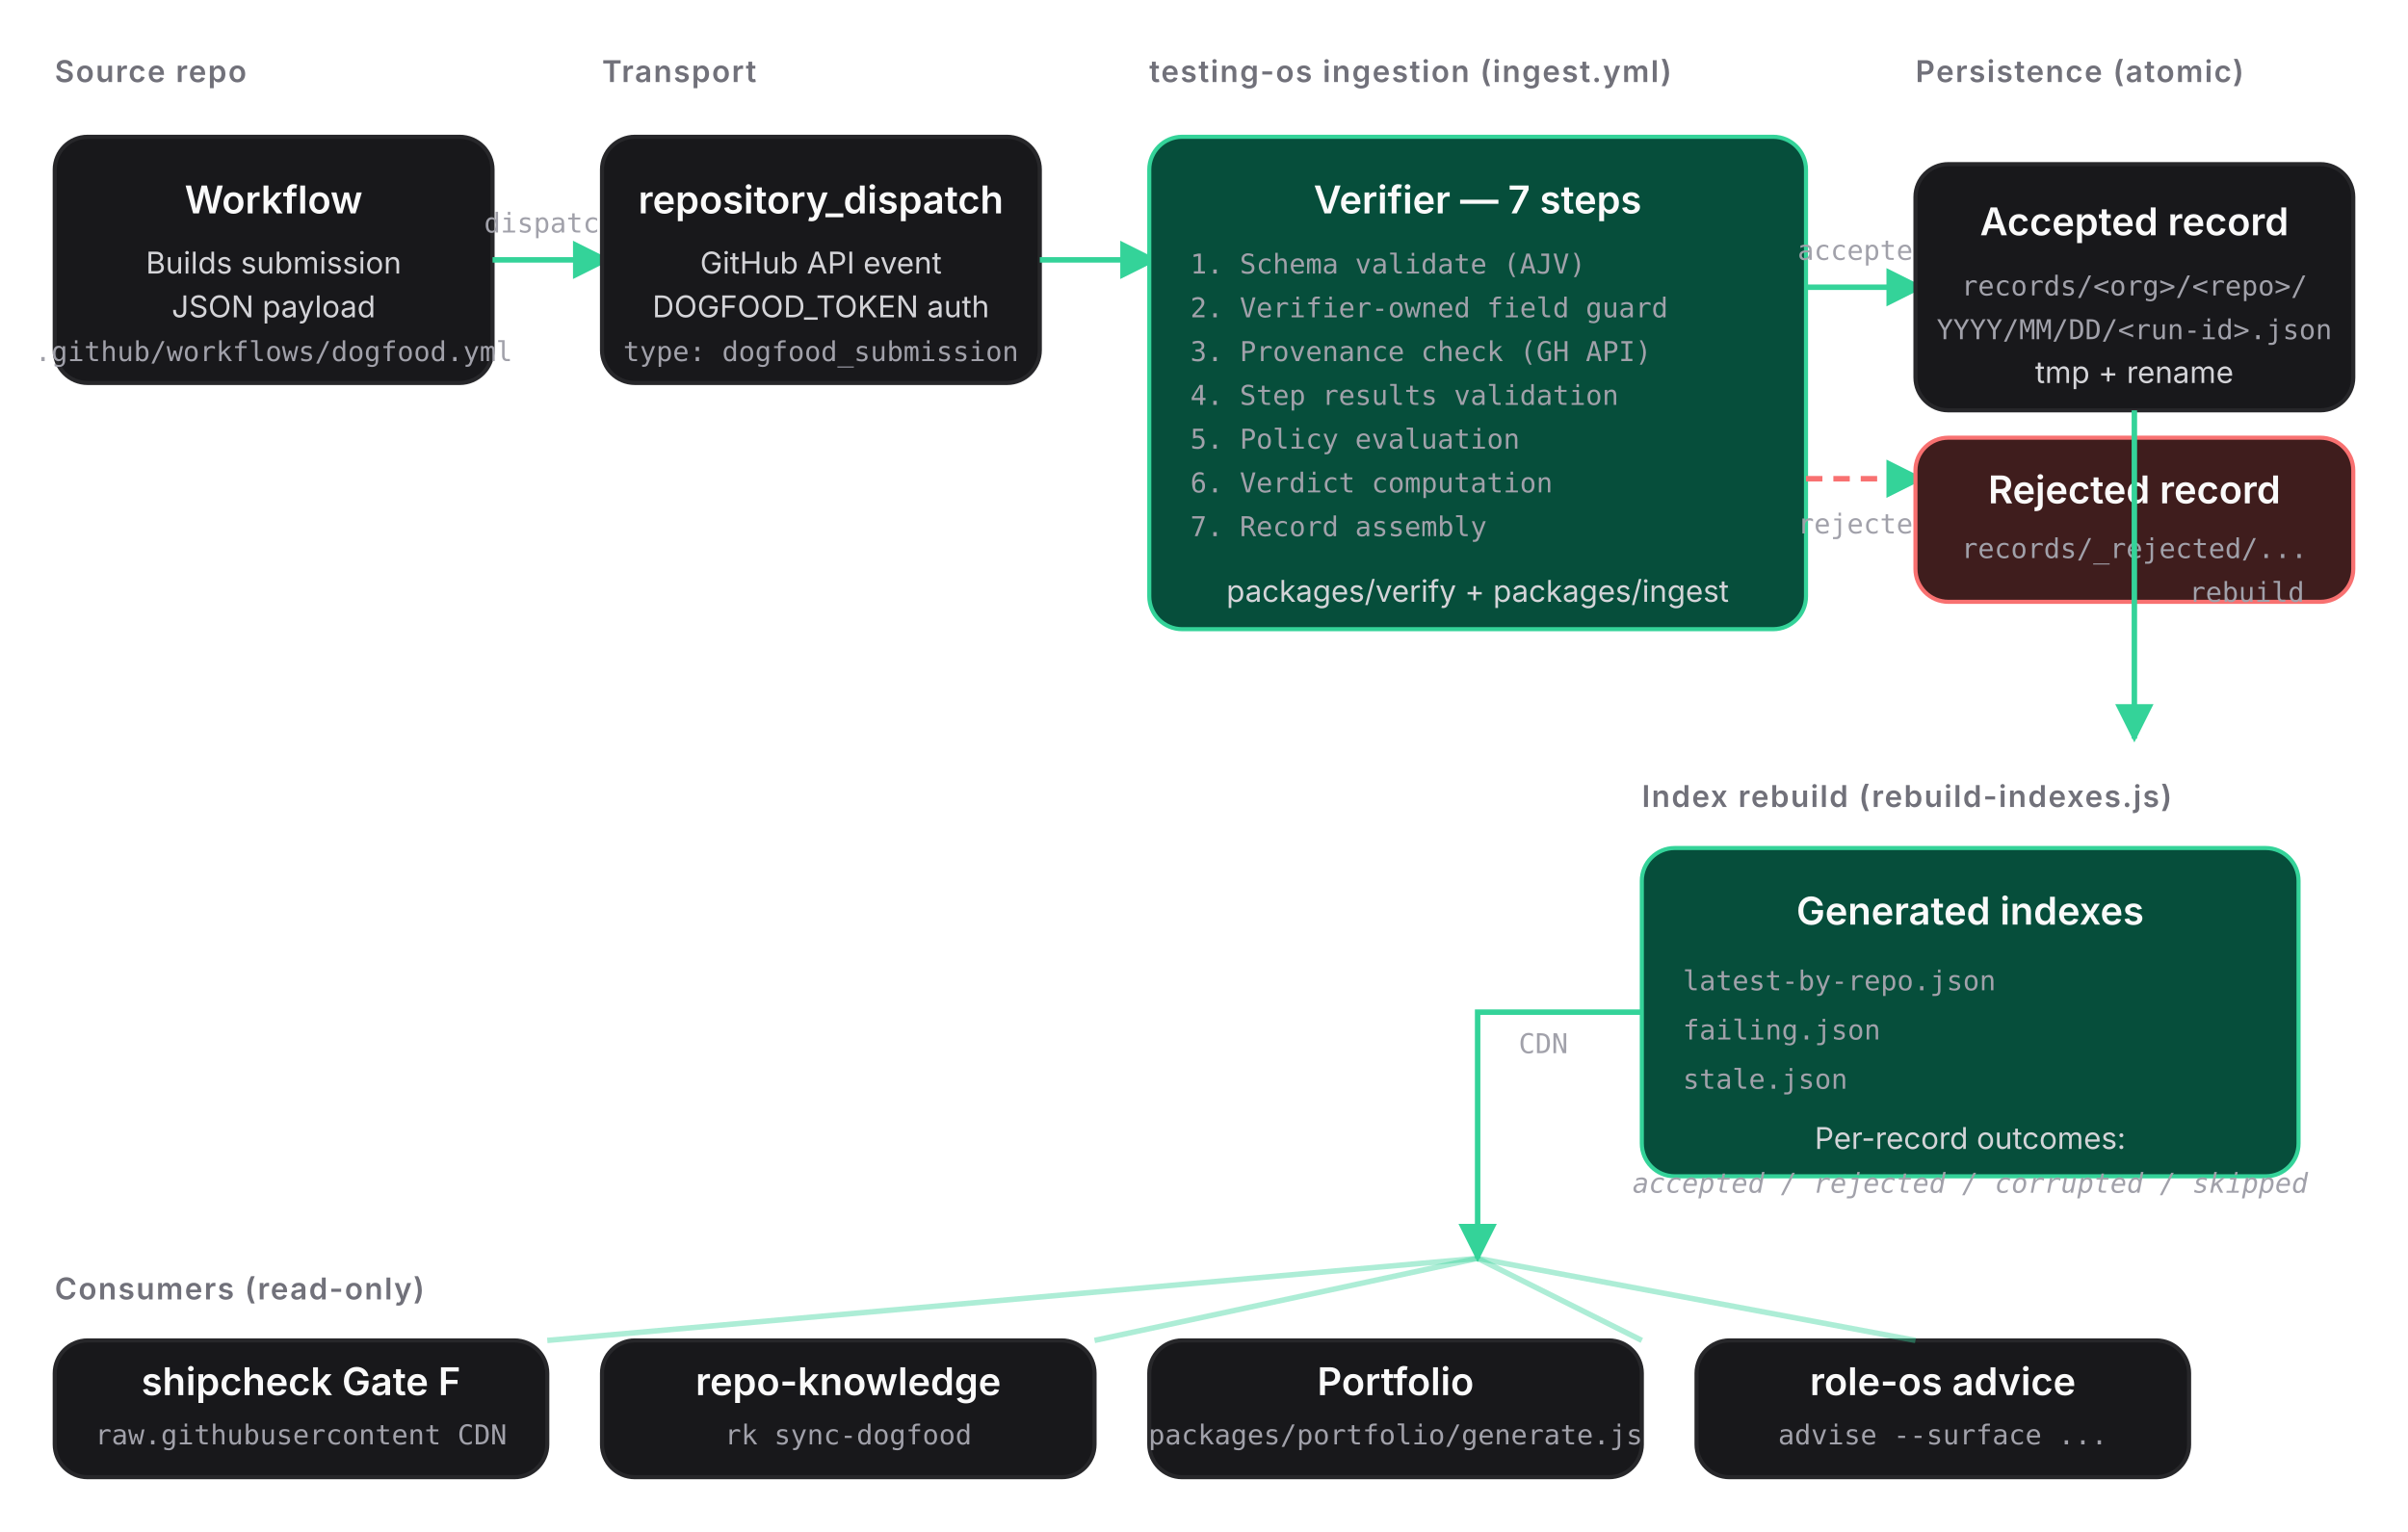
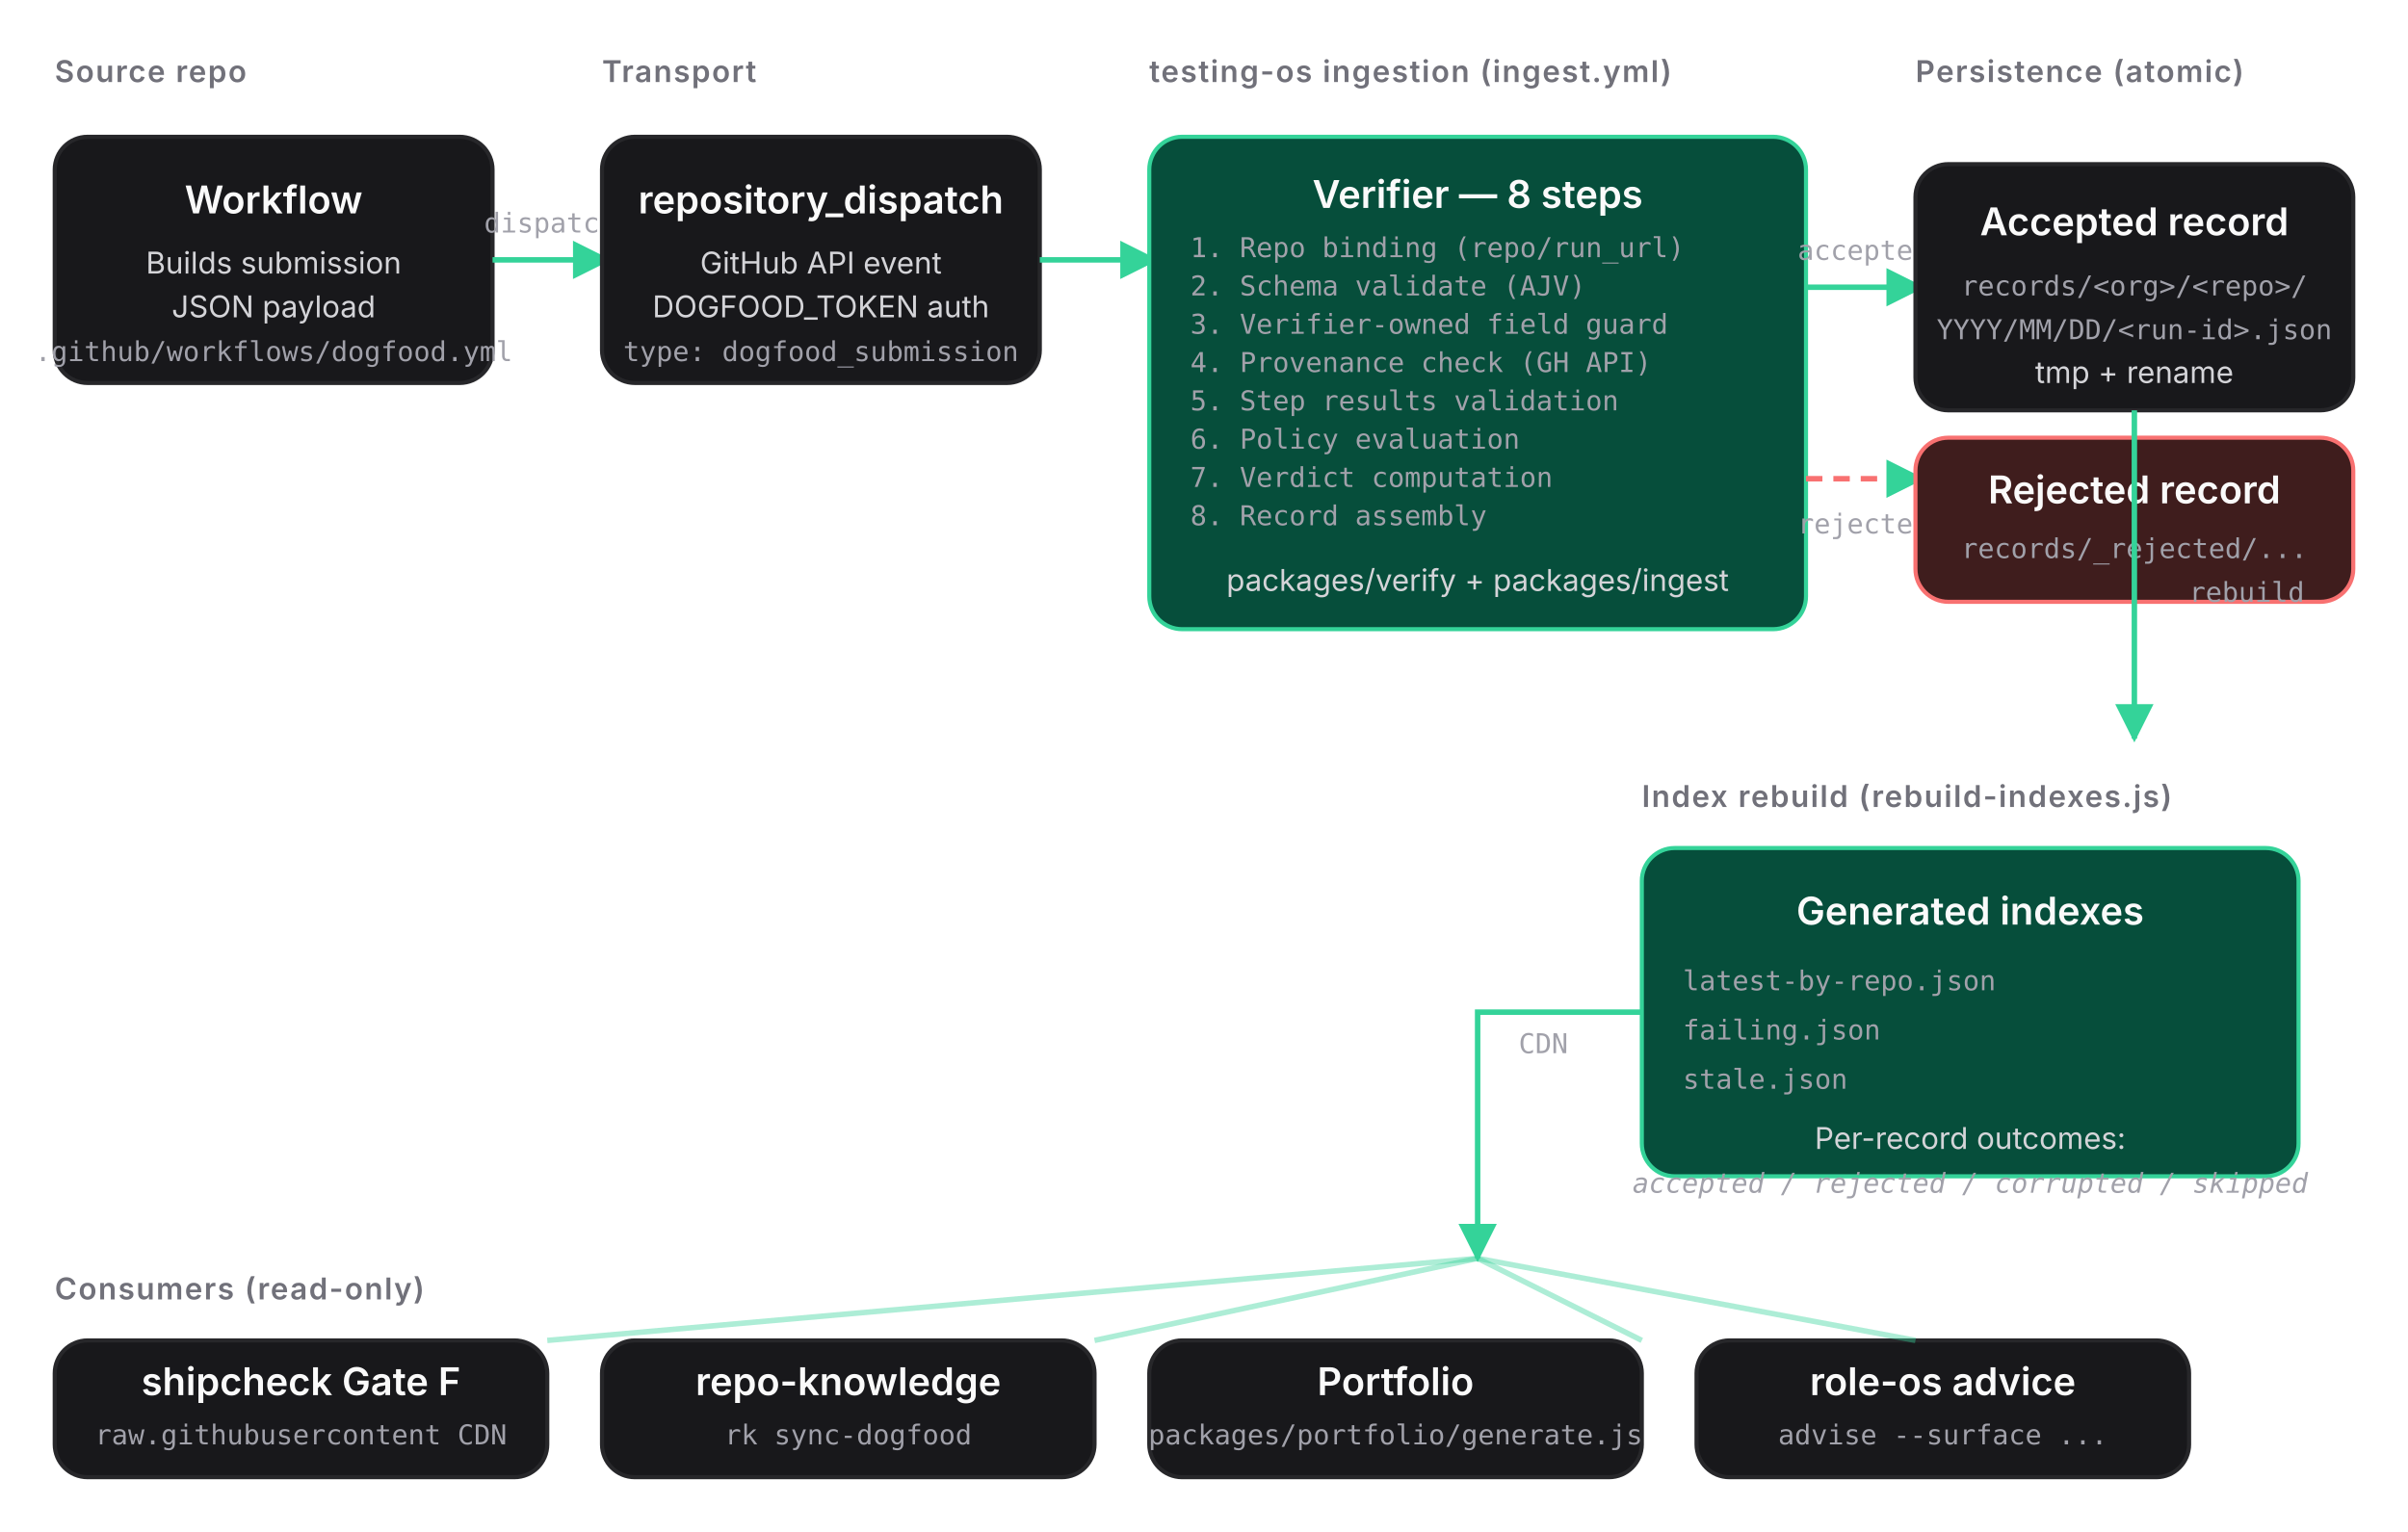
<svg xmlns="http://www.w3.org/2000/svg" viewBox="0 0 880 560" role="img" aria-labelledby="diagram-title diagram-desc" preserveAspectRatio="xMidYMid meet">
  <defs>
    <marker id="arrow" viewBox="0 0 10 10" refX="9" refY="5" markerWidth="7" markerHeight="7" orient="auto-start-reverse">
      <path d="M 0 0 L 10 5 L 0 10 z" fill="#34d399" />
    </marker>
    <style>
      .stage-bg { fill: #18181b; stroke: #27272a; stroke-width: 1.5; rx: 12; }
      .accent-bg { fill: #064e3b; stroke: #34d399; stroke-width: 1.5; rx: 12; }
      .reject-bg { fill: #3f1d1d; stroke: #f87171; stroke-width: 1.5; rx: 12; }
      .stage-title { fill: #fafafa; font-family: 'Inter', system-ui, sans-serif; font-size: 14px; font-weight: 600; }
      .stage-label { fill: #d4d4d8; font-family: 'Inter', system-ui, sans-serif; font-size: 11px; }
      .step-label { fill: #a1a1aa; font-family: 'JetBrains Mono', ui-monospace, monospace; font-size: 10px; }
      .arrow-line { stroke: #34d399; stroke-width: 2; fill: none; }
      .arrow-line-reject { stroke: #f87171; stroke-width: 2; fill: none; stroke-dasharray: 6 4; }
      .section-label { fill: #71717a; font-family: 'Inter', system-ui, sans-serif; font-size: 11px; font-weight: 600; text-transform: uppercase; letter-spacing: 0.05em; }
    </style>
  </defs>
  <rect width="880" height="560" fill="transparent" />
  <text x="20" y="30" class="section-label">Source repo</text>
  <rect x="20" y="50" width="160" height="90" class="stage-bg" />
  <text x="100" y="78" text-anchor="middle" class="stage-title">Workflow</text>
  <text x="100" y="100" text-anchor="middle" class="stage-label">Builds submission</text>
  <text x="100" y="116" text-anchor="middle" class="stage-label">JSON payload</text>
  <text x="100" y="132" text-anchor="middle" class="step-label">.github/workflows/dogfood.yml</text>
  <path d="M 180 95 L 222 95" class="arrow-line" marker-end="url(#arrow)" />
  <text x="201" y="85" text-anchor="middle" class="step-label">dispatch</text>
  <text x="220" y="30" class="section-label">Transport</text>
  <rect x="220" y="50" width="160" height="90" class="stage-bg" />
  <text x="300" y="78" text-anchor="middle" class="stage-title">repository_dispatch</text>
  <text x="300" y="100" text-anchor="middle" class="stage-label">GitHub API event</text>
  <text x="300" y="116" text-anchor="middle" class="stage-label">DOGFOOD_TOKEN auth</text>
  <text x="300" y="132" text-anchor="middle" class="step-label">type: dogfood_submission</text>
  <path d="M 380 95 L 422 95" class="arrow-line" marker-end="url(#arrow)" />
  <text x="420" y="30" class="section-label">testing-os ingestion (ingest.yml)</text>
  <rect x="420" y="50" width="240" height="180" class="accent-bg" />
-   <text x="540" y="78" text-anchor="middle" class="stage-title">Verifier — 7 steps</text>
-   <text x="435" y="100" class="step-label">1. Schema validate (AJV)</text>
-   <text x="435" y="116" class="step-label">2. Verifier-owned field guard</text>
-   <text x="435" y="132" class="step-label">3. Provenance check (GH API)</text>
-   <text x="435" y="148" class="step-label">4. Step results validation</text>
-   <text x="435" y="164" class="step-label">5. Policy evaluation</text>
-   <text x="435" y="180" class="step-label">6. Verdict computation</text>
-   <text x="435" y="196" class="step-label">7. Record assembly</text>
-   <text x="540" y="220" text-anchor="middle" class="stage-label">packages/verify + packages/ingest</text>
+   <text x="540" y="76" text-anchor="middle" class="stage-title">Verifier — 8 steps</text>
+   <text x="435" y="94" class="step-label">1. Repo binding (repo/run_url)</text>
+   <text x="435" y="108" class="step-label">2. Schema validate (AJV)</text>
+   <text x="435" y="122" class="step-label">3. Verifier-owned field guard</text>
+   <text x="435" y="136" class="step-label">4. Provenance check (GH API)</text>
+   <text x="435" y="150" class="step-label">5. Step results validation</text>
+   <text x="435" y="164" class="step-label">6. Policy evaluation</text>
+   <text x="435" y="178" class="step-label">7. Verdict computation</text>
+   <text x="435" y="192" class="step-label">8. Record assembly</text>
+   <text x="540" y="216" text-anchor="middle" class="stage-label">packages/verify + packages/ingest</text>
  <path d="M 660 105 L 702 105" class="arrow-line" marker-end="url(#arrow)" />
  <text x="681" y="95" text-anchor="middle" class="step-label">accepted</text>
  <path d="M 660 175 L 702 175" class="arrow-line-reject" marker-end="url(#arrow)" />
  <text x="681" y="195" text-anchor="middle" class="step-label" fill="#f87171">rejected</text>
  <text x="700" y="30" class="section-label">Persistence (atomic)</text>
  <rect x="700" y="60" width="160" height="90" class="stage-bg" />
  <text x="780" y="86" text-anchor="middle" class="stage-title">Accepted record</text>
  <text x="780" y="108" text-anchor="middle" class="step-label">records/&lt;org&gt;/&lt;repo&gt;/</text>
  <text x="780" y="124" text-anchor="middle" class="step-label">YYYY/MM/DD/&lt;run-id&gt;.json</text>
  <text x="780" y="140" text-anchor="middle" class="stage-label">tmp + rename</text>
  <rect x="700" y="160" width="160" height="60" class="reject-bg" />
  <text x="780" y="184" text-anchor="middle" class="stage-title">Rejected record</text>
  <text x="780" y="204" text-anchor="middle" class="step-label">records/_rejected/...</text>
  <path d="M 780 150 L 780 270" class="arrow-line" marker-end="url(#arrow)" />
  <text x="800" y="220" class="step-label">rebuild</text>
  <text x="600" y="295" class="section-label">Index rebuild (rebuild-indexes.js)</text>
  <rect x="600" y="310" width="240" height="120" class="accent-bg" />
  <text x="720" y="338" text-anchor="middle" class="stage-title">Generated indexes</text>
  <text x="615" y="362" class="step-label">latest-by-repo.json</text>
  <text x="615" y="380" class="step-label">failing.json</text>
  <text x="615" y="398" class="step-label">stale.json</text>
  <text x="720" y="420" text-anchor="middle" class="stage-label">Per-record outcomes:</text>
  <text x="720" y="436" text-anchor="middle" class="step-label" font-style="italic">accepted / rejected / corrupted / skipped</text>
  <path d="M 600 370 L 540 370 L 540 460" class="arrow-line" marker-end="url(#arrow)" />
  <text x="555" y="385" class="step-label">CDN</text>
  <text x="20" y="475" class="section-label">Consumers (read-only)</text>
  <rect x="20" y="490" width="180" height="50" class="stage-bg" />
  <text x="110" y="510" text-anchor="middle" class="stage-title">shipcheck Gate F</text>
  <text x="110" y="528" text-anchor="middle" class="step-label">raw.githubusercontent CDN</text>
  <rect x="220" y="490" width="180" height="50" class="stage-bg" />
  <text x="310" y="510" text-anchor="middle" class="stage-title">repo-knowledge</text>
  <text x="310" y="528" text-anchor="middle" class="step-label">rk sync-dogfood</text>
  <rect x="420" y="490" width="180" height="50" class="stage-bg" />
  <text x="510" y="510" text-anchor="middle" class="stage-title">Portfolio</text>
  <text x="510" y="528" text-anchor="middle" class="step-label">packages/portfolio/generate.js</text>
  <rect x="620" y="490" width="180" height="50" class="stage-bg" />
  <text x="710" y="510" text-anchor="middle" class="stage-title">role-os advice</text>
  <text x="710" y="528" text-anchor="middle" class="step-label">advise --surface ...</text>
  <path d="M 200 490 L 540 460" class="arrow-line" stroke-opacity="0.4" />
  <path d="M 400 490 L 540 460" class="arrow-line" stroke-opacity="0.4" />
  <path d="M 600 490 L 540 460" class="arrow-line" stroke-opacity="0.4" />
  <path d="M 700 490 L 540 460" class="arrow-line" stroke-opacity="0.4" />
</svg>
